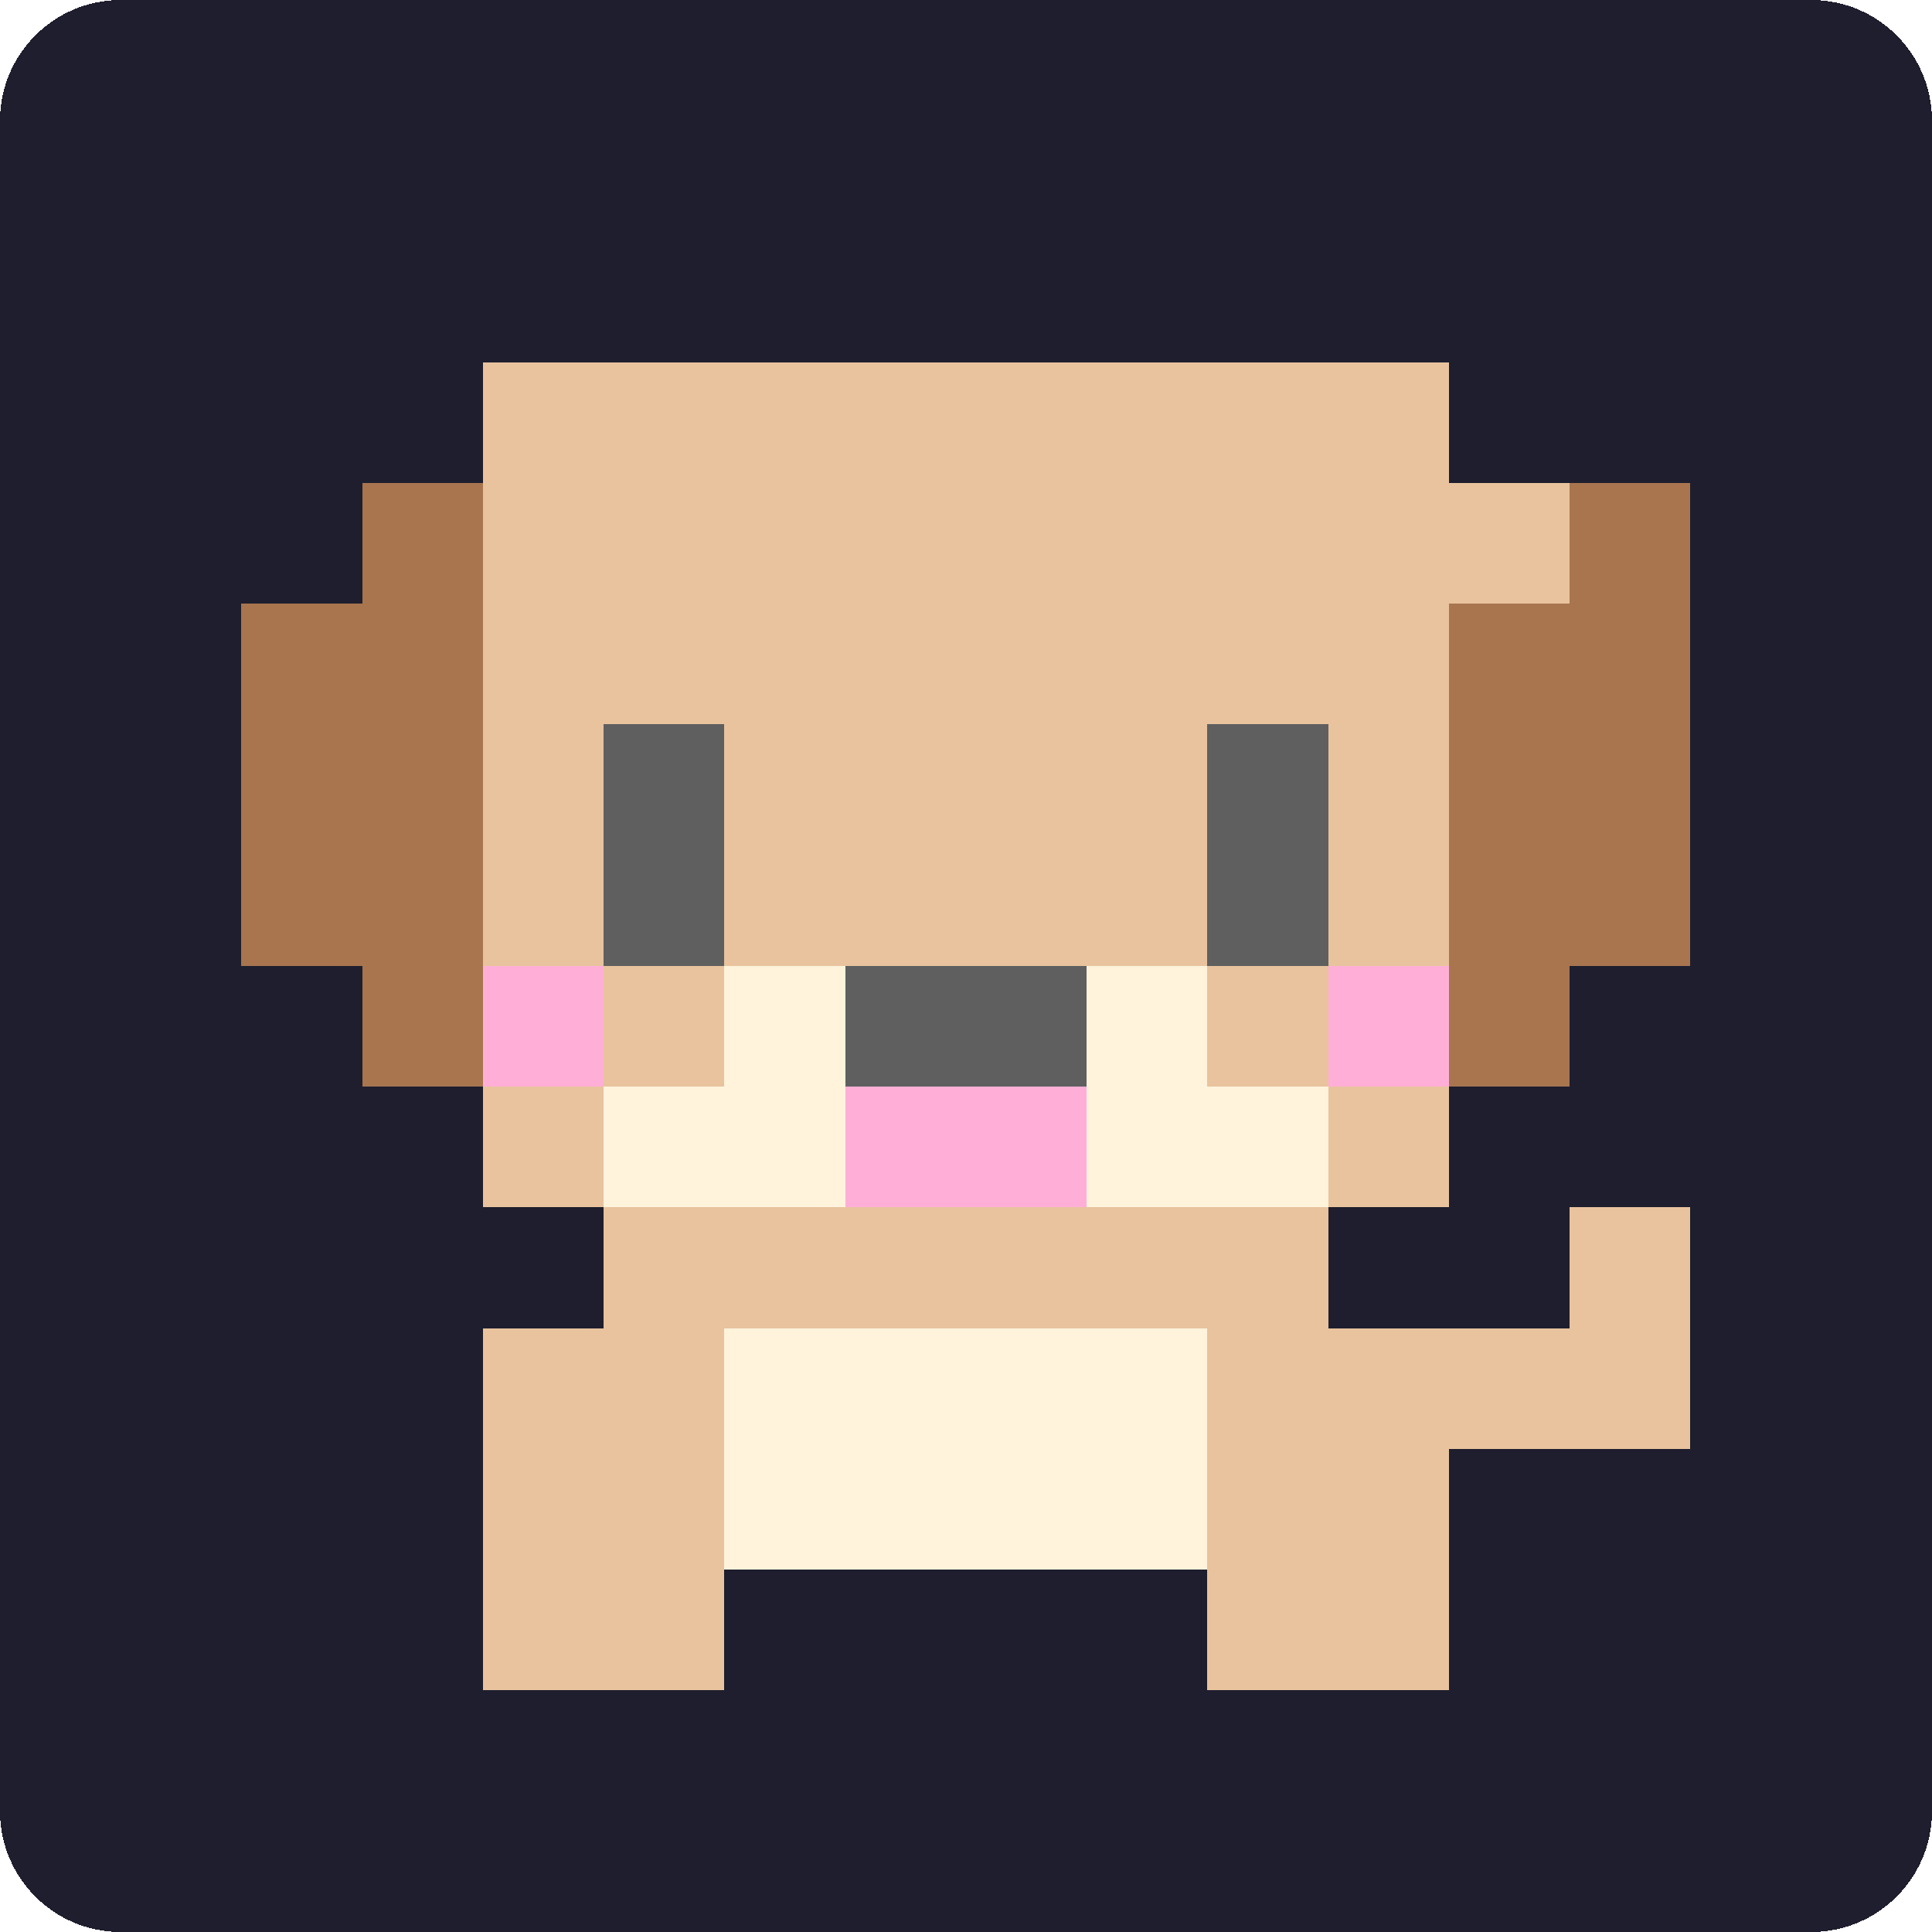
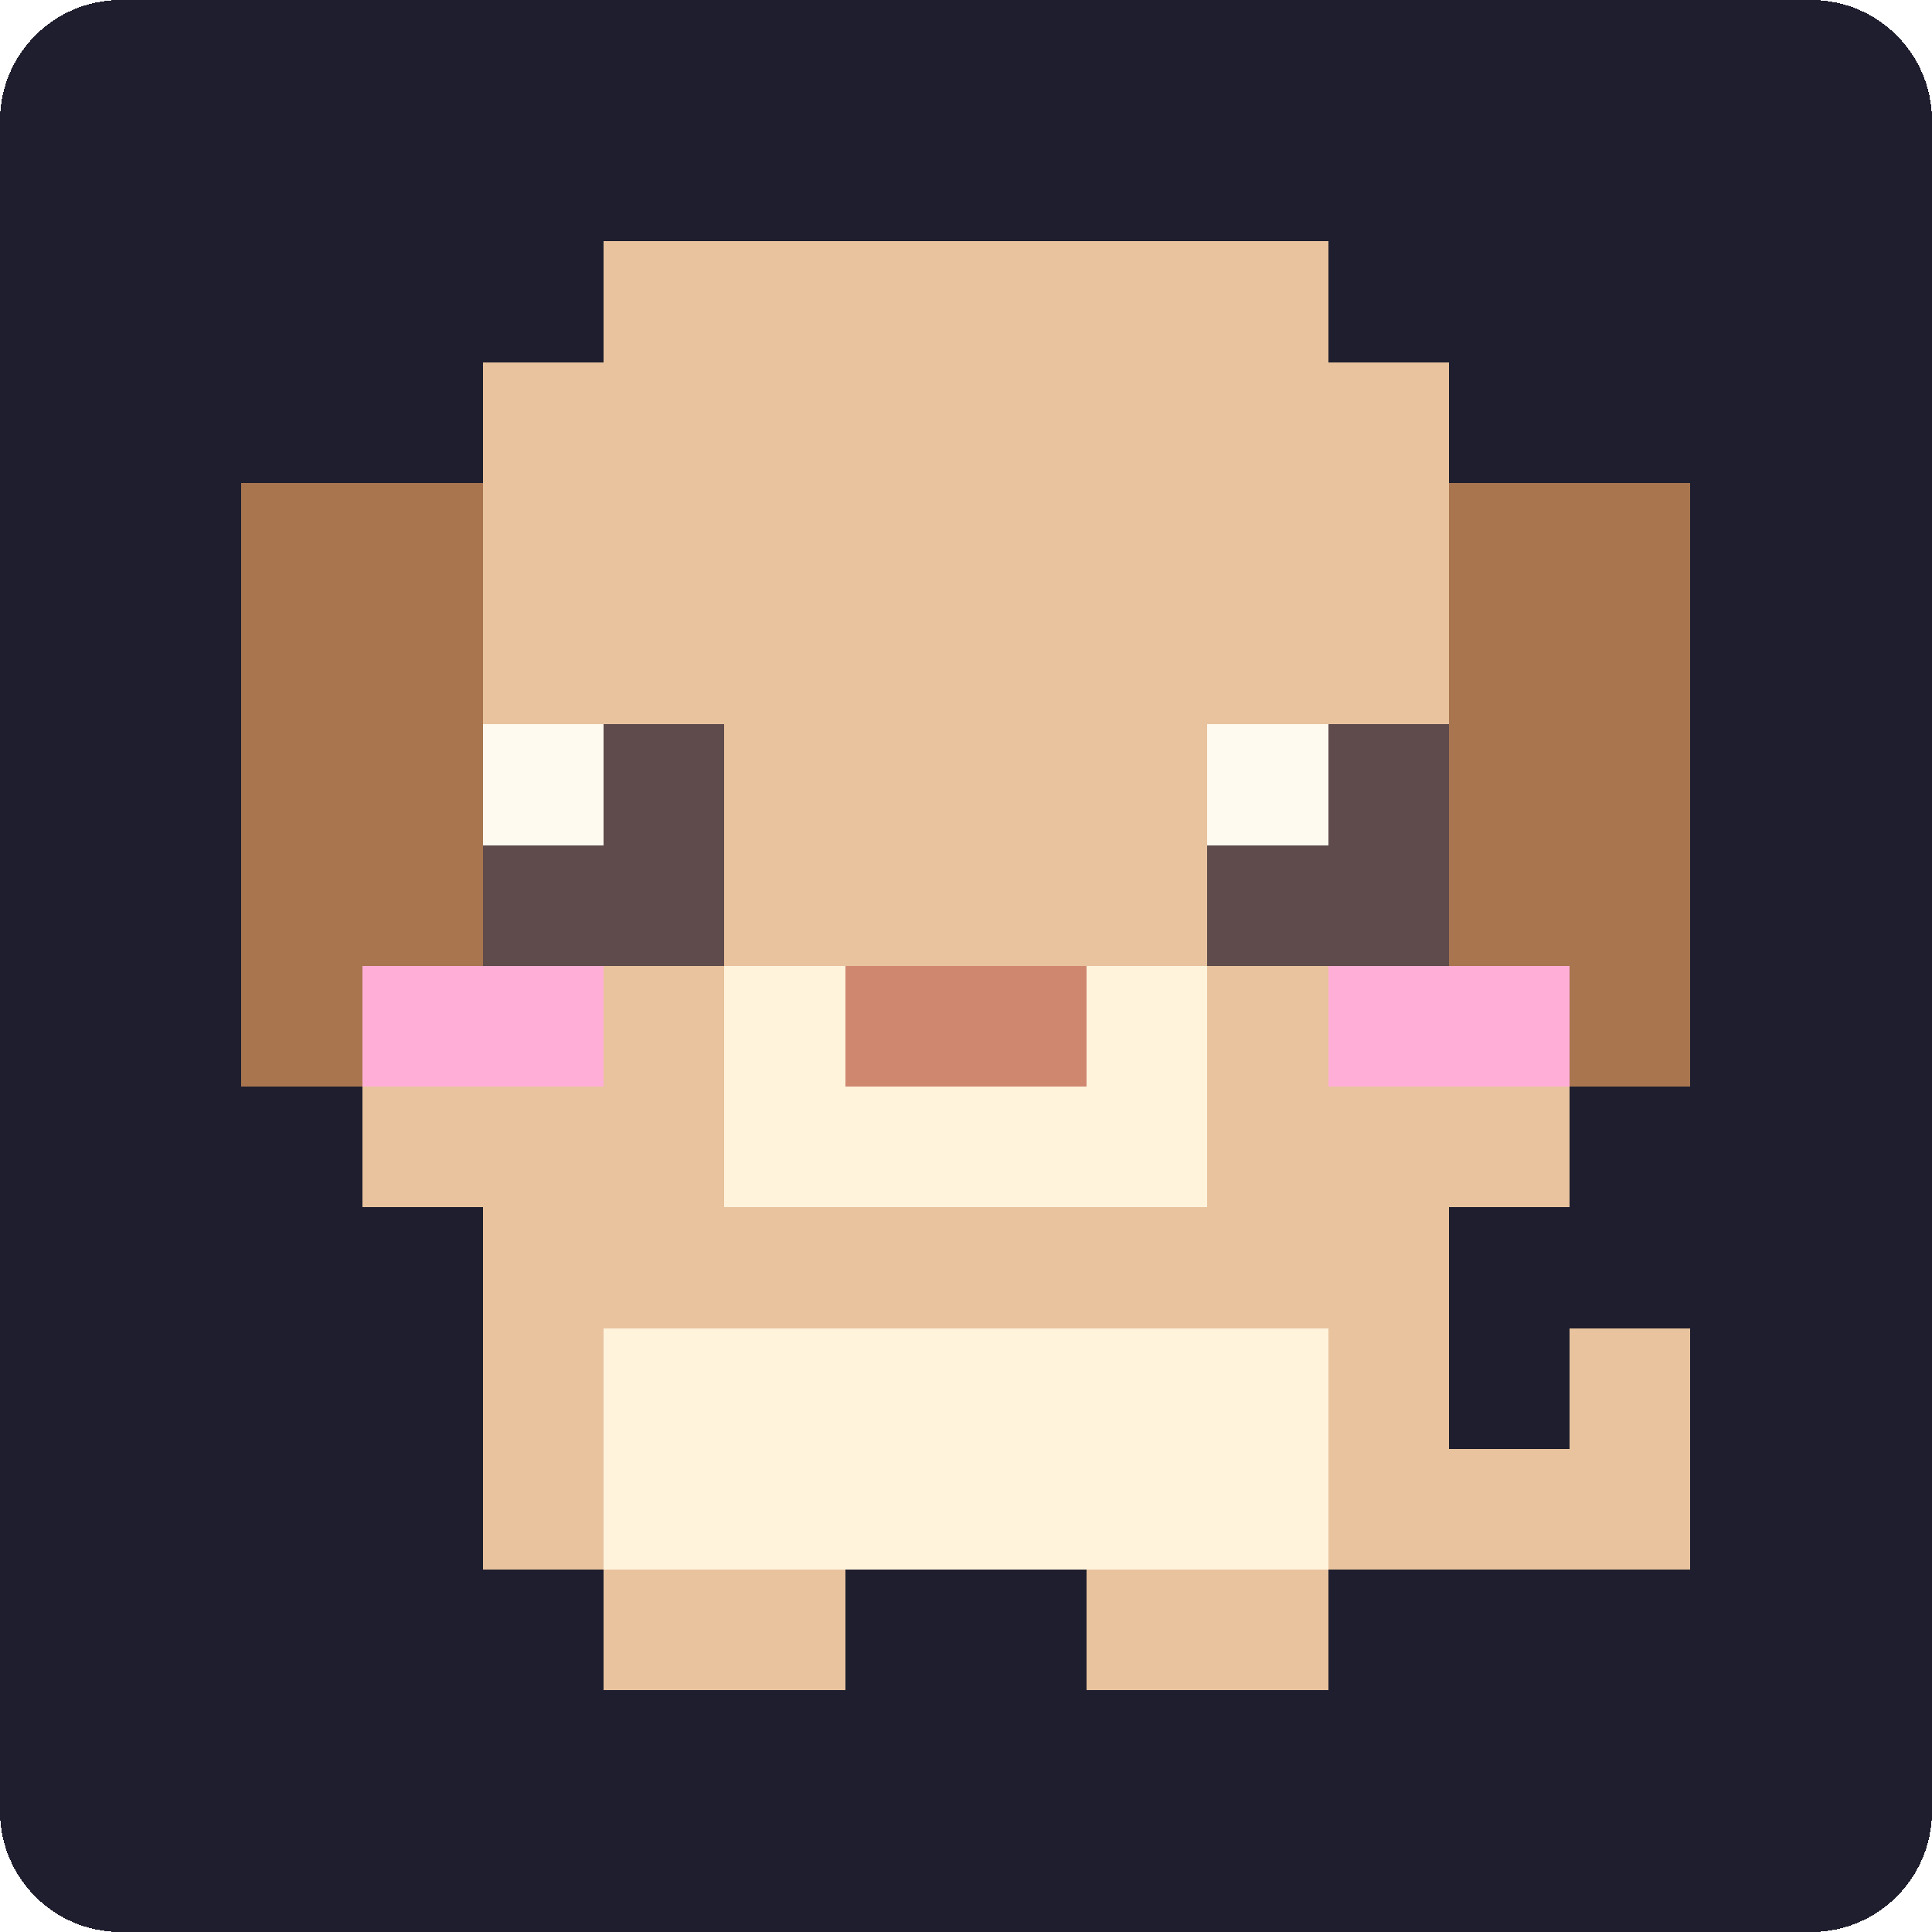
<svg xmlns="http://www.w3.org/2000/svg" width="256" height="256" viewBox="0 0 256 256" shape-rendering="crispEdges" role="img" aria-label="dog">
  <rect width="256" height="256" rx="16" fill="#1e1e2e" />
+   <rect x="80" y="32" width="16" height="16" fill="#e8c39e" />
+   <rect x="96" y="32" width="16" height="16" fill="#e8c39e" />
+   <rect x="112" y="32" width="16" height="16" fill="#e8c39e" />
+   <rect x="128" y="32" width="16" height="16" fill="#e8c39e" />
+   <rect x="144" y="32" width="16" height="16" fill="#e8c39e" />
+   <rect x="160" y="32" width="16" height="16" fill="#e8c39e" />
  <rect x="64" y="48" width="16" height="16" fill="#e8c39e" />
  <rect x="80" y="48" width="16" height="16" fill="#e8c39e" />
  <rect x="96" y="48" width="16" height="16" fill="#e8c39e" />
  <rect x="112" y="48" width="16" height="16" fill="#e8c39e" />
  <rect x="128" y="48" width="16" height="16" fill="#e8c39e" />
  <rect x="144" y="48" width="16" height="16" fill="#e8c39e" />
  <rect x="160" y="48" width="16" height="16" fill="#e8c39e" />
  <rect x="176" y="48" width="16" height="16" fill="#e8c39e" />
+   <rect x="32" y="64" width="16" height="16" fill="#a8754f" />
  <rect x="48" y="64" width="16" height="16" fill="#a8754f" />
  <rect x="64" y="64" width="16" height="16" fill="#e8c39e" />
  <rect x="80" y="64" width="16" height="16" fill="#e8c39e" />
  <rect x="96" y="64" width="16" height="16" fill="#e8c39e" />
  <rect x="112" y="64" width="16" height="16" fill="#e8c39e" />
  <rect x="128" y="64" width="16" height="16" fill="#e8c39e" />
  <rect x="144" y="64" width="16" height="16" fill="#e8c39e" />
  <rect x="160" y="64" width="16" height="16" fill="#e8c39e" />
  <rect x="176" y="64" width="16" height="16" fill="#e8c39e" />
-   <rect x="192" y="64" width="16" height="16" fill="#e8c39e" />
+   <rect x="192" y="64" width="16" height="16" fill="#a8754f" />
  <rect x="208" y="64" width="16" height="16" fill="#a8754f" />
  <rect x="32" y="80" width="16" height="16" fill="#a8754f" />
  <rect x="48" y="80" width="16" height="16" fill="#a8754f" />
  <rect x="64" y="80" width="16" height="16" fill="#e8c39e" />
  <rect x="80" y="80" width="16" height="16" fill="#e8c39e" />
  <rect x="96" y="80" width="16" height="16" fill="#e8c39e" />
  <rect x="112" y="80" width="16" height="16" fill="#e8c39e" />
  <rect x="128" y="80" width="16" height="16" fill="#e8c39e" />
  <rect x="144" y="80" width="16" height="16" fill="#e8c39e" />
  <rect x="160" y="80" width="16" height="16" fill="#e8c39e" />
  <rect x="176" y="80" width="16" height="16" fill="#e8c39e" />
  <rect x="192" y="80" width="16" height="16" fill="#a8754f" />
  <rect x="208" y="80" width="16" height="16" fill="#a8754f" />
  <rect x="32" y="96" width="16" height="16" fill="#a8754f" />
  <rect x="48" y="96" width="16" height="16" fill="#a8754f" />
-   <rect x="64" y="96" width="16" height="16" fill="#e8c39e" />
-   <rect x="80" y="96" width="16" height="16" fill="#5f5f5f" />
+   <rect x="64" y="96" width="16" height="16" fill="#fffaf0" />
+   <rect x="80" y="96" width="16" height="16" fill="#5f4b4b" />
  <rect x="96" y="96" width="16" height="16" fill="#e8c39e" />
  <rect x="112" y="96" width="16" height="16" fill="#e8c39e" />
  <rect x="128" y="96" width="16" height="16" fill="#e8c39e" />
  <rect x="144" y="96" width="16" height="16" fill="#e8c39e" />
-   <rect x="160" y="96" width="16" height="16" fill="#5f5f5f" />
-   <rect x="176" y="96" width="16" height="16" fill="#e8c39e" />
+   <rect x="160" y="96" width="16" height="16" fill="#fffaf0" />
+   <rect x="176" y="96" width="16" height="16" fill="#5f4b4b" />
  <rect x="192" y="96" width="16" height="16" fill="#a8754f" />
  <rect x="208" y="96" width="16" height="16" fill="#a8754f" />
  <rect x="32" y="112" width="16" height="16" fill="#a8754f" />
  <rect x="48" y="112" width="16" height="16" fill="#a8754f" />
-   <rect x="64" y="112" width="16" height="16" fill="#e8c39e" />
-   <rect x="80" y="112" width="16" height="16" fill="#5f5f5f" />
+   <rect x="64" y="112" width="16" height="16" fill="#5f4b4b" />
+   <rect x="80" y="112" width="16" height="16" fill="#5f4b4b" />
  <rect x="96" y="112" width="16" height="16" fill="#e8c39e" />
  <rect x="112" y="112" width="16" height="16" fill="#e8c39e" />
  <rect x="128" y="112" width="16" height="16" fill="#e8c39e" />
  <rect x="144" y="112" width="16" height="16" fill="#e8c39e" />
-   <rect x="160" y="112" width="16" height="16" fill="#5f5f5f" />
-   <rect x="176" y="112" width="16" height="16" fill="#e8c39e" />
+   <rect x="160" y="112" width="16" height="16" fill="#5f4b4b" />
+   <rect x="176" y="112" width="16" height="16" fill="#5f4b4b" />
  <rect x="192" y="112" width="16" height="16" fill="#a8754f" />
  <rect x="208" y="112" width="16" height="16" fill="#a8754f" />
-   <rect x="48" y="128" width="16" height="16" fill="#a8754f" />
+   <rect x="32" y="128" width="16" height="16" fill="#a8754f" />
+   <rect x="48" y="128" width="16" height="16" fill="#ffafd7" />
  <rect x="64" y="128" width="16" height="16" fill="#ffafd7" />
  <rect x="80" y="128" width="16" height="16" fill="#e8c39e" />
  <rect x="96" y="128" width="16" height="16" fill="#fff3dc" />
-   <rect x="112" y="128" width="16" height="16" fill="#5f5f5f" />
-   <rect x="128" y="128" width="16" height="16" fill="#5f5f5f" />
+   <rect x="112" y="128" width="16" height="16" fill="#d08770" />
+   <rect x="128" y="128" width="16" height="16" fill="#d08770" />
  <rect x="144" y="128" width="16" height="16" fill="#fff3dc" />
  <rect x="160" y="128" width="16" height="16" fill="#e8c39e" />
  <rect x="176" y="128" width="16" height="16" fill="#ffafd7" />
-   <rect x="192" y="128" width="16" height="16" fill="#a8754f" />
+   <rect x="192" y="128" width="16" height="16" fill="#ffafd7" />
+   <rect x="208" y="128" width="16" height="16" fill="#a8754f" />
+   <rect x="48" y="144" width="16" height="16" fill="#e8c39e" />
  <rect x="64" y="144" width="16" height="16" fill="#e8c39e" />
-   <rect x="80" y="144" width="16" height="16" fill="#fff3dc" />
+   <rect x="80" y="144" width="16" height="16" fill="#e8c39e" />
  <rect x="96" y="144" width="16" height="16" fill="#fff3dc" />
-   <rect x="112" y="144" width="16" height="16" fill="#ffafd7" />
-   <rect x="128" y="144" width="16" height="16" fill="#ffafd7" />
+   <rect x="112" y="144" width="16" height="16" fill="#fff3dc" />
+   <rect x="128" y="144" width="16" height="16" fill="#fff3dc" />
  <rect x="144" y="144" width="16" height="16" fill="#fff3dc" />
-   <rect x="160" y="144" width="16" height="16" fill="#fff3dc" />
+   <rect x="160" y="144" width="16" height="16" fill="#e8c39e" />
  <rect x="176" y="144" width="16" height="16" fill="#e8c39e" />
+   <rect x="192" y="144" width="16" height="16" fill="#e8c39e" />
+   <rect x="64" y="160" width="16" height="16" fill="#e8c39e" />
  <rect x="80" y="160" width="16" height="16" fill="#e8c39e" />
  <rect x="96" y="160" width="16" height="16" fill="#e8c39e" />
  <rect x="112" y="160" width="16" height="16" fill="#e8c39e" />
  <rect x="128" y="160" width="16" height="16" fill="#e8c39e" />
  <rect x="144" y="160" width="16" height="16" fill="#e8c39e" />
  <rect x="160" y="160" width="16" height="16" fill="#e8c39e" />
-   <rect x="208" y="160" width="16" height="16" fill="#e8c39e" />
+   <rect x="176" y="160" width="16" height="16" fill="#e8c39e" />
  <rect x="64" y="176" width="16" height="16" fill="#e8c39e" />
-   <rect x="80" y="176" width="16" height="16" fill="#e8c39e" />
+   <rect x="80" y="176" width="16" height="16" fill="#fff3dc" />
  <rect x="96" y="176" width="16" height="16" fill="#fff3dc" />
  <rect x="112" y="176" width="16" height="16" fill="#fff3dc" />
  <rect x="128" y="176" width="16" height="16" fill="#fff3dc" />
  <rect x="144" y="176" width="16" height="16" fill="#fff3dc" />
-   <rect x="160" y="176" width="16" height="16" fill="#e8c39e" />
+   <rect x="160" y="176" width="16" height="16" fill="#fff3dc" />
  <rect x="176" y="176" width="16" height="16" fill="#e8c39e" />
-   <rect x="192" y="176" width="16" height="16" fill="#e8c39e" />
  <rect x="208" y="176" width="16" height="16" fill="#e8c39e" />
  <rect x="64" y="192" width="16" height="16" fill="#e8c39e" />
-   <rect x="80" y="192" width="16" height="16" fill="#e8c39e" />
+   <rect x="80" y="192" width="16" height="16" fill="#fff3dc" />
  <rect x="96" y="192" width="16" height="16" fill="#fff3dc" />
  <rect x="112" y="192" width="16" height="16" fill="#fff3dc" />
  <rect x="128" y="192" width="16" height="16" fill="#fff3dc" />
  <rect x="144" y="192" width="16" height="16" fill="#fff3dc" />
-   <rect x="160" y="192" width="16" height="16" fill="#e8c39e" />
+   <rect x="160" y="192" width="16" height="16" fill="#fff3dc" />
  <rect x="176" y="192" width="16" height="16" fill="#e8c39e" />
-   <rect x="64" y="208" width="16" height="16" fill="#e8c39e" />
+   <rect x="192" y="192" width="16" height="16" fill="#e8c39e" />
+   <rect x="208" y="192" width="16" height="16" fill="#e8c39e" />
  <rect x="80" y="208" width="16" height="16" fill="#e8c39e" />
+   <rect x="96" y="208" width="16" height="16" fill="#e8c39e" />
+   <rect x="144" y="208" width="16" height="16" fill="#e8c39e" />
  <rect x="160" y="208" width="16" height="16" fill="#e8c39e" />
-   <rect x="176" y="208" width="16" height="16" fill="#e8c39e" />
</svg>
